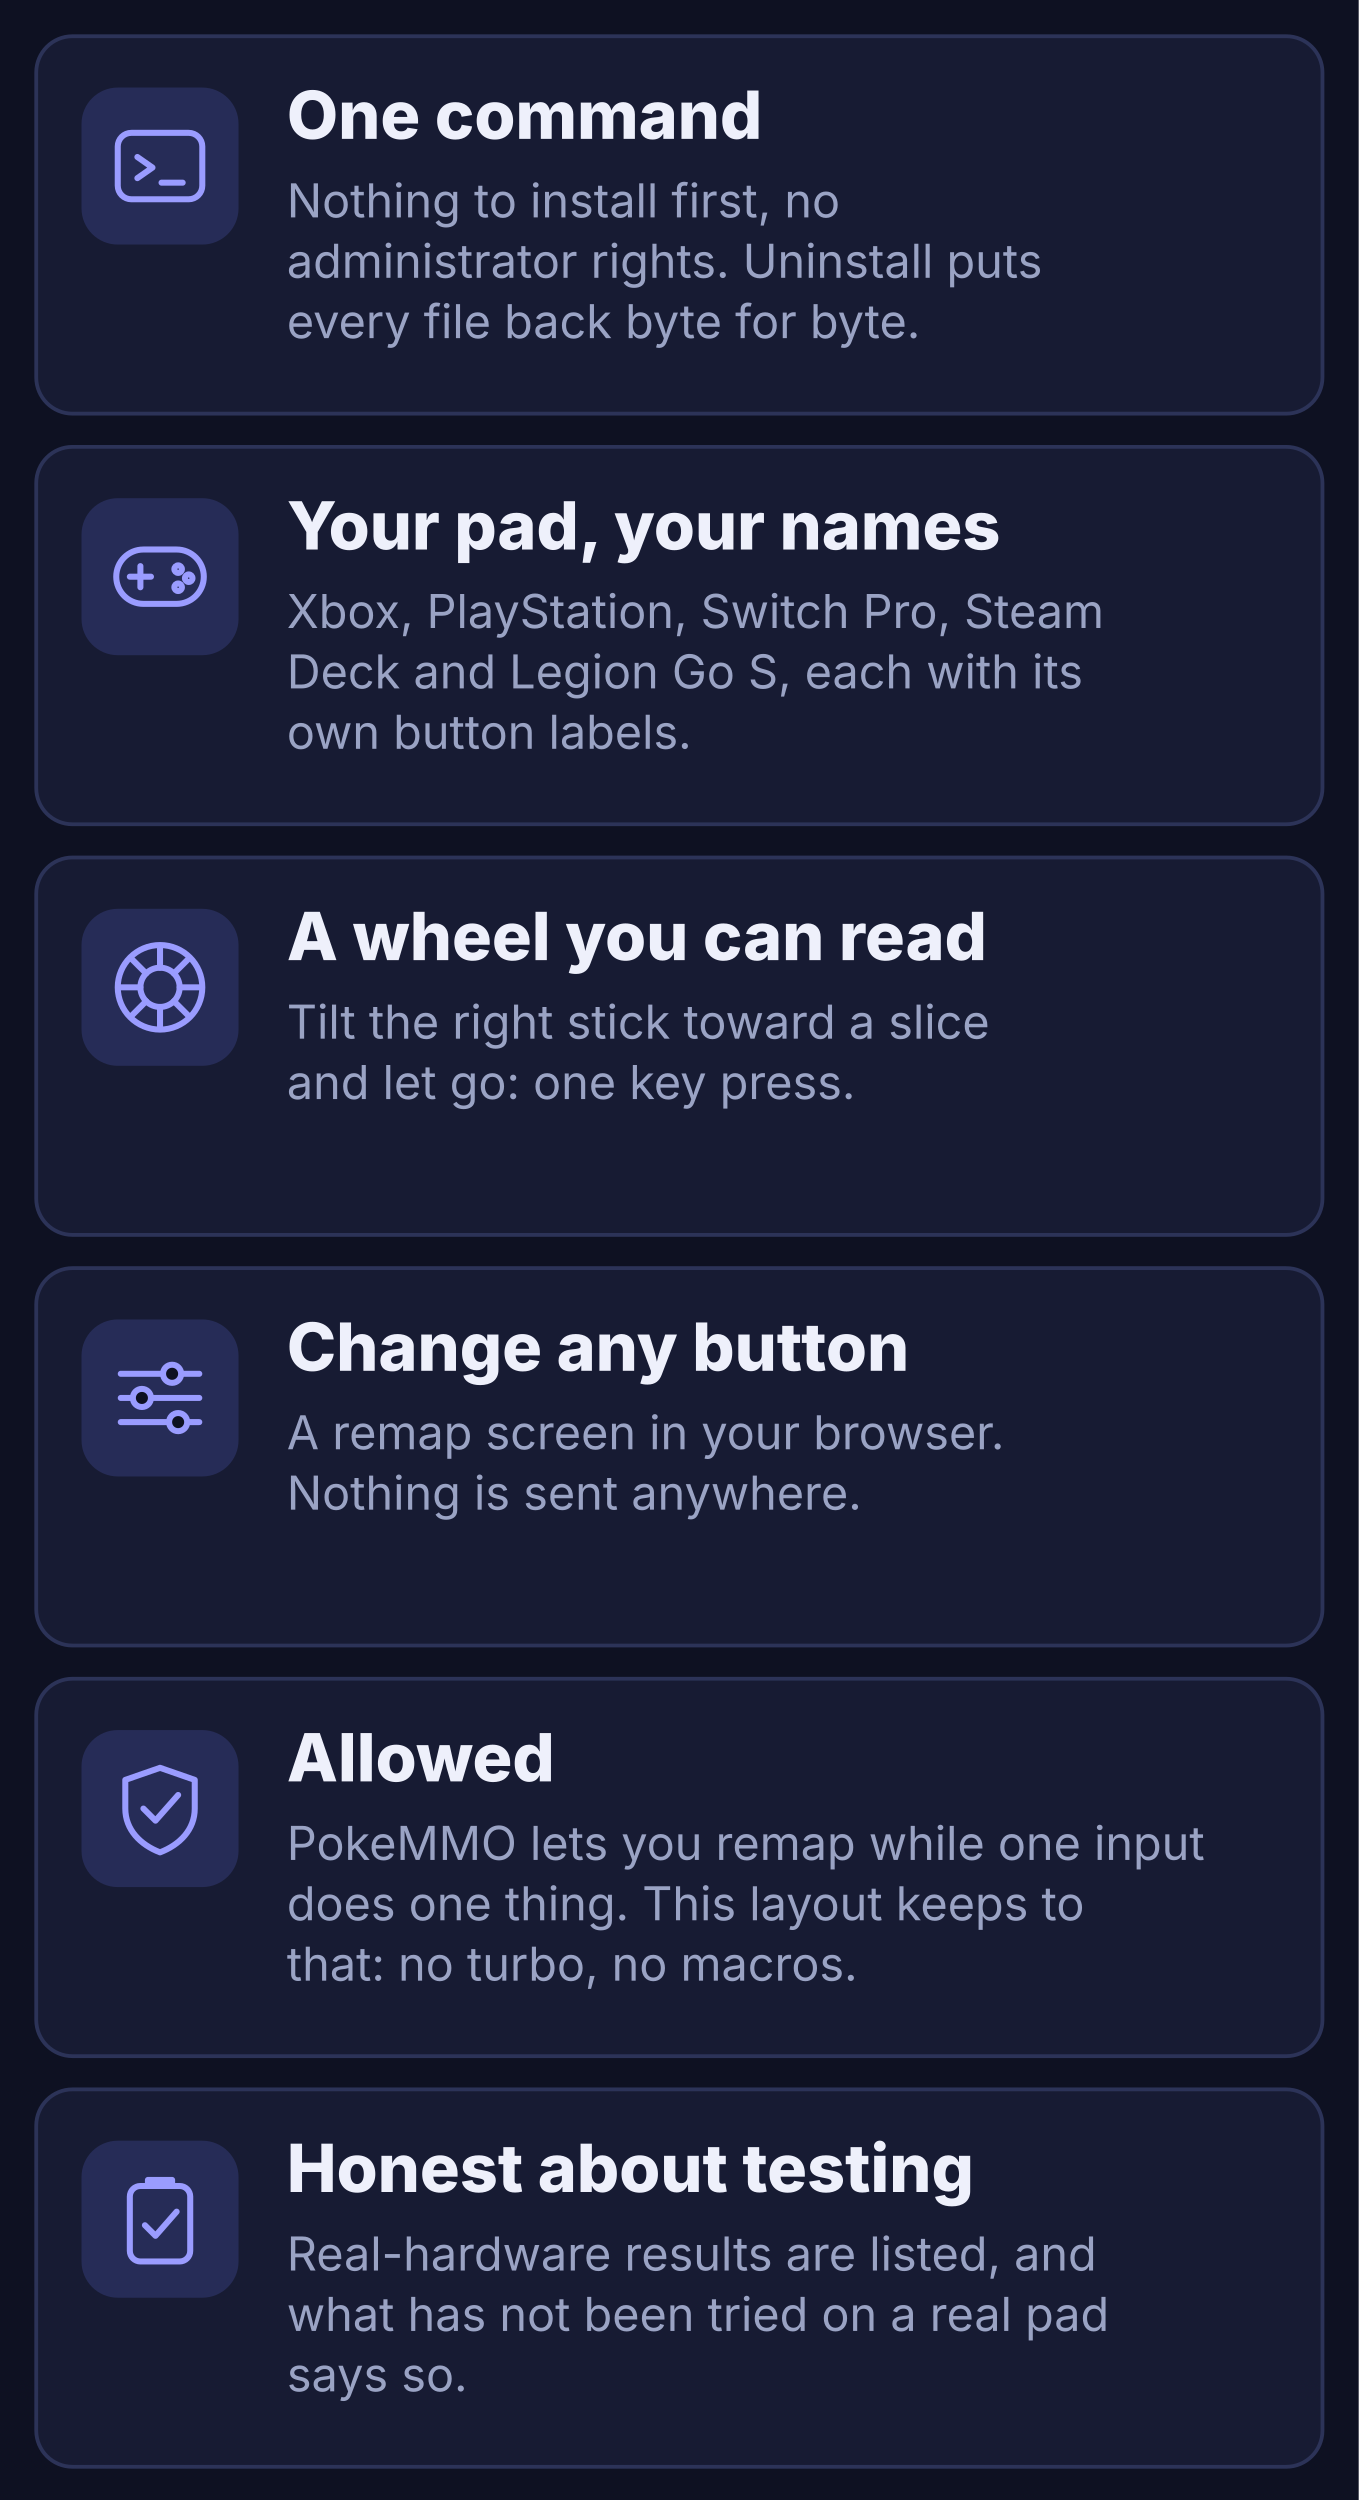
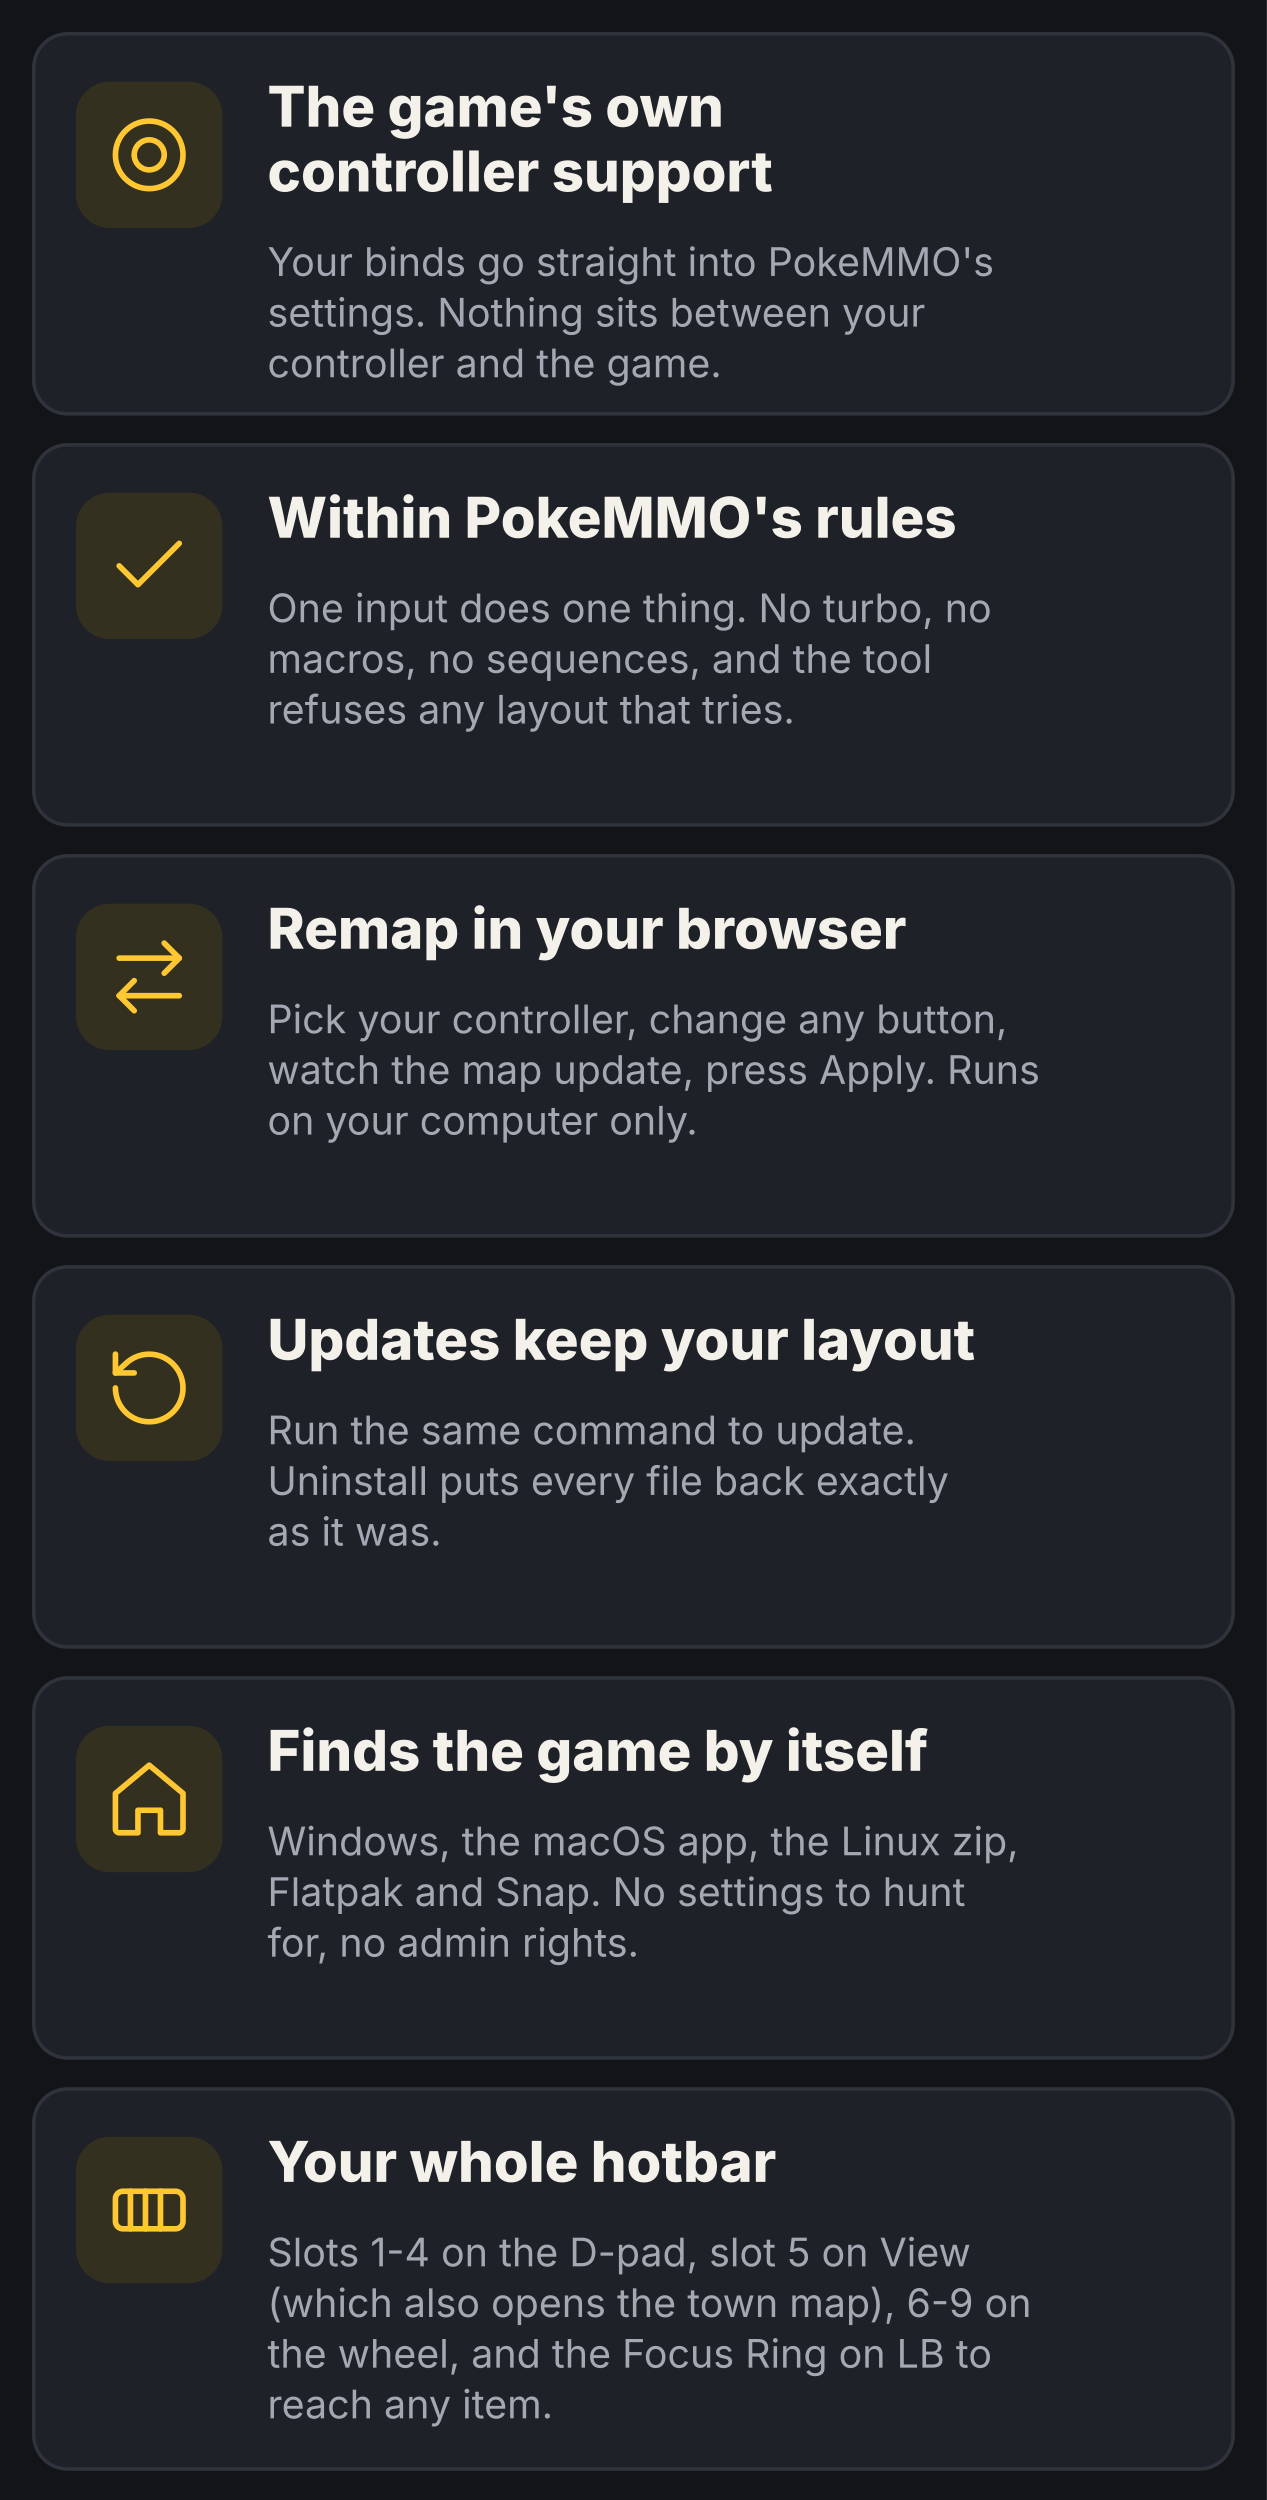
- <svg xmlns="http://www.w3.org/2000/svg" viewBox="0 0 900 1656" width="900" height="1656" role="img" aria-labelledby="t d" font-family="'Segoe UI Variable Display','Segoe UI',Inter,'SF Pro Display',-apple-system,'Helvetica Neue',Arial,sans-serif">
-   <rect width="900" height="1656" fill="#0e1122" />
-   <rect x="24" y="24" width="852" height="250" rx="24" fill="#171b33" stroke="#2c3358" stroke-width="2.5" />
-   <rect x="54" y="58" width="104" height="104" rx="24" fill="#262c57" />
-   <g transform="translate(74,78)">
-     <rect x="4" y="10" width="56" height="44" rx="9" fill="none" stroke="#9a9cff" stroke-width="4" stroke-linecap="round" stroke-linejoin="round" />
-     <path d="M 17,26 L 27,33 L 17,40 M 33,43 H 47" fill="none" stroke="#9a9cff" stroke-width="4" stroke-linecap="round" stroke-linejoin="round" />
+ <svg xmlns="http://www.w3.org/2000/svg" viewBox="0 0 900 1776" width="900" height="1776" role="img" aria-labelledby="t d" font-family="'Bricolage Grotesque','Geist','Segoe UI Variable Display','Segoe UI',Inter,'SF Pro Display',-apple-system,'Helvetica Neue',Arial,sans-serif">
+   <rect width="900" height="1776" fill="#121418" />
+   <rect x="24" y="24" width="852" height="270" rx="24" fill="#1e2127" stroke="#2f333b" stroke-width="2.5" />
+   <rect x="54" y="58" width="104" height="104" rx="24" fill="#34301f" />
+   <g transform="translate(74,78) scale(2.667)" fill="none" stroke="#ffc833" stroke-width="1.5" stroke-linecap="round" stroke-linejoin="round">
+     <path d="M12 3a9 9 0 1 0 0 18 9 9 0 0 0 0-18Z" />
+     <path d="M12 8a4 4 0 1 0 0 8 4 4 0 0 0 0-8Z" />
  </g>
-   <text x="190" y="92" font-size="44" font-weight="800" fill="#eef0fb" text-anchor="start">One command</text>
-   <text x="190" y="144" font-size="31" font-weight="400" fill="#9aa3c4" text-anchor="start">Nothing to install first, no</text>
-   <text x="190" y="184" font-size="31" font-weight="400" fill="#9aa3c4" text-anchor="start">administrator rights. Uninstall puts</text>
-   <text x="190" y="224" font-size="31" font-weight="400" fill="#9aa3c4" text-anchor="start">every file back byte for byte.</text>
-   <rect x="24" y="296" width="852" height="250" rx="24" fill="#171b33" stroke="#2c3358" stroke-width="2.5" />
-   <rect x="54" y="330" width="104" height="104" rx="24" fill="#262c57" />
-   <g transform="translate(74,350)">
-     <rect x="3" y="14" width="58" height="36" rx="18" fill="none" stroke="#9a9cff" stroke-width="4" stroke-linecap="round" stroke-linejoin="round" />
-     <path d="M 19,25 V 39 M 12,32 H 26" fill="none" stroke="#9a9cff" stroke-width="4" stroke-linecap="round" stroke-linejoin="round" />
-     <circle cx="44" cy="27" r="2.5" fill="none" stroke="#9a9cff" stroke-width="4" stroke-linecap="round" stroke-linejoin="round" />
-     <circle cx="51" cy="33" r="2.5" fill="none" stroke="#9a9cff" stroke-width="4" stroke-linecap="round" stroke-linejoin="round" />
-     <circle cx="44" cy="39" r="2.5" fill="none" stroke="#9a9cff" stroke-width="4" stroke-linecap="round" stroke-linejoin="round" />
+   <text x="190" y="90" font-size="40" font-weight="800" fill="#f4f1ea" text-anchor="start">The game's own</text>
+   <text x="190" y="136" font-size="40" font-weight="800" fill="#f4f1ea" text-anchor="start">controller support</text>
+   <text x="190" y="196" font-size="28" font-weight="400" fill="#a3a8b3" text-anchor="start">Your binds go straight into PokeMMO's</text>
+   <text x="190" y="232" font-size="28" font-weight="400" fill="#a3a8b3" text-anchor="start">settings. Nothing sits between your</text>
+   <text x="190" y="268" font-size="28" font-weight="400" fill="#a3a8b3" text-anchor="start">controller and the game.</text>
+   <rect x="24" y="316" width="852" height="270" rx="24" fill="#1e2127" stroke="#2f333b" stroke-width="2.5" />
+   <rect x="54" y="350" width="104" height="104" rx="24" fill="#34301f" />
+   <g transform="translate(74,370) scale(2.667)" fill="none" stroke="#ffc833" stroke-width="1.5" stroke-linecap="round" stroke-linejoin="round">
+     <path d="M20 6 9 17l-5-5" />
  </g>
-   <text x="190" y="364" font-size="44" font-weight="800" fill="#eef0fb" text-anchor="start">Your pad, your names</text>
-   <text x="190" y="416" font-size="31" font-weight="400" fill="#9aa3c4" text-anchor="start">Xbox, PlayStation, Switch Pro, Steam</text>
-   <text x="190" y="456" font-size="31" font-weight="400" fill="#9aa3c4" text-anchor="start">Deck and Legion Go S, each with its</text>
-   <text x="190" y="496" font-size="31" font-weight="400" fill="#9aa3c4" text-anchor="start">own button labels.</text>
-   <rect x="24" y="568" width="852" height="250" rx="24" fill="#171b33" stroke="#2c3358" stroke-width="2.5" />
-   <rect x="54" y="602" width="104" height="104" rx="24" fill="#262c57" />
-   <g transform="translate(74,622)">
-     <circle cx="32" cy="32" r="28" fill="none" stroke="#9a9cff" stroke-width="4" stroke-linecap="round" stroke-linejoin="round" />
-     <circle cx="32" cy="32" r="13" fill="none" stroke="#9a9cff" stroke-width="4" stroke-linecap="round" stroke-linejoin="round" />
-     <path d="M 32.0,19.0 L 32.0,5.0 M 41.2,22.8 L 51.1,12.9 M 45.0,32.0 L 59.0,32.0 M 41.2,41.2 L 51.1,51.1 M 32.0,45.0 L 32.0,59.0 M 22.8,41.2 L 12.9,51.1 M 19.0,32.0 L 5.0,32.0 M 22.8,22.8 L 12.9,12.9 " fill="none" stroke="#9a9cff" stroke-width="4" stroke-linecap="round" stroke-linejoin="round" />
+   <text x="190" y="382" font-size="40" font-weight="800" fill="#f4f1ea" text-anchor="start">Within PokeMMO's rules</text>
+   <text x="190" y="442" font-size="28" font-weight="400" fill="#a3a8b3" text-anchor="start">One input does one thing. No turbo, no</text>
+   <text x="190" y="478" font-size="28" font-weight="400" fill="#a3a8b3" text-anchor="start">macros, no sequences, and the tool</text>
+   <text x="190" y="514" font-size="28" font-weight="400" fill="#a3a8b3" text-anchor="start">refuses any layout that tries.</text>
+   <rect x="24" y="608" width="852" height="270" rx="24" fill="#1e2127" stroke="#2f333b" stroke-width="2.5" />
+   <rect x="54" y="642" width="104" height="104" rx="24" fill="#34301f" />
+   <g transform="translate(74,662) scale(2.667)" fill="none" stroke="#ffc833" stroke-width="1.5" stroke-linecap="round" stroke-linejoin="round">
+     <path d="m16 3 4 4-4 4" />
+     <path d="M20 7H4" />
+     <path d="m8 21-4-4 4-4" />
+     <path d="M4 17h16" />
  </g>
-   <text x="190" y="636" font-size="44" font-weight="800" fill="#eef0fb" text-anchor="start">A wheel you can read</text>
-   <text x="190" y="688" font-size="31" font-weight="400" fill="#9aa3c4" text-anchor="start">Tilt the right stick toward a slice</text>
-   <text x="190" y="728" font-size="31" font-weight="400" fill="#9aa3c4" text-anchor="start">and let go: one key press.</text>
-   <rect x="24" y="840" width="852" height="250" rx="24" fill="#171b33" stroke="#2c3358" stroke-width="2.5" />
-   <rect x="54" y="874" width="104" height="104" rx="24" fill="#262c57" />
-   <g transform="translate(74,894)">
-     <path d="M 6,16 H 58 M 6,32 H 58 M 6,48 H 58" fill="none" stroke="#9a9cff" stroke-width="4" stroke-linecap="round" stroke-linejoin="round" />
-     <circle cx="40" cy="16" r="6" fill="#0e1122" stroke="#9a9cff" stroke-width="4" />
-     <circle cx="20" cy="32" r="6" fill="#0e1122" stroke="#9a9cff" stroke-width="4" />
-     <circle cx="44" cy="48" r="6" fill="#0e1122" stroke="#9a9cff" stroke-width="4" />
+   <text x="190" y="674" font-size="40" font-weight="800" fill="#f4f1ea" text-anchor="start">Remap in your browser</text>
+   <text x="190" y="734" font-size="28" font-weight="400" fill="#a3a8b3" text-anchor="start">Pick your controller, change any button,</text>
+   <text x="190" y="770" font-size="28" font-weight="400" fill="#a3a8b3" text-anchor="start">watch the map update, press Apply. Runs</text>
+   <text x="190" y="806" font-size="28" font-weight="400" fill="#a3a8b3" text-anchor="start">on your computer only.</text>
+   <rect x="24" y="900" width="852" height="270" rx="24" fill="#1e2127" stroke="#2f333b" stroke-width="2.5" />
+   <rect x="54" y="934" width="104" height="104" rx="24" fill="#34301f" />
+   <g transform="translate(74,954) scale(2.667)" fill="none" stroke="#ffc833" stroke-width="1.5" stroke-linecap="round" stroke-linejoin="round">
+     <path d="M3 12a9 9 0 1 0 3-6.7L3 8" />
+     <path d="M3 3v5h5" />
  </g>
-   <text x="190" y="908" font-size="44" font-weight="800" fill="#eef0fb" text-anchor="start">Change any button</text>
-   <text x="190" y="960" font-size="31" font-weight="400" fill="#9aa3c4" text-anchor="start">A remap screen in your browser.</text>
-   <text x="190" y="1000" font-size="31" font-weight="400" fill="#9aa3c4" text-anchor="start">Nothing is sent anywhere.</text>
-   <rect x="24" y="1112" width="852" height="250" rx="24" fill="#171b33" stroke="#2c3358" stroke-width="2.5" />
-   <rect x="54" y="1146" width="104" height="104" rx="24" fill="#262c57" />
-   <g transform="translate(74,1166)">
-     <path d="M 32,5 L 55,13 V 32 C 55,46 45,56 32,61 C 19,56 9,46 9,32 V 13 Z" fill="none" stroke="#9a9cff" stroke-width="4" stroke-linecap="round" stroke-linejoin="round" />
-     <path d="M 21,32 L 29,40 L 44,23" fill="none" stroke="#9a9cff" stroke-width="4" stroke-linecap="round" stroke-linejoin="round" />
+   <text x="190" y="966" font-size="40" font-weight="800" fill="#f4f1ea" text-anchor="start">Updates keep your layout</text>
+   <text x="190" y="1026" font-size="28" font-weight="400" fill="#a3a8b3" text-anchor="start">Run the same command to update.</text>
+   <text x="190" y="1062" font-size="28" font-weight="400" fill="#a3a8b3" text-anchor="start">Uninstall puts every file back exactly</text>
+   <text x="190" y="1098" font-size="28" font-weight="400" fill="#a3a8b3" text-anchor="start">as it was.</text>
+   <rect x="24" y="1192" width="852" height="270" rx="24" fill="#1e2127" stroke="#2f333b" stroke-width="2.5" />
+   <rect x="54" y="1226" width="104" height="104" rx="24" fill="#34301f" />
+   <g transform="translate(74,1246) scale(2.667)" fill="none" stroke="#ffc833" stroke-width="1.5" stroke-linecap="round" stroke-linejoin="round">
+     <path d="M3 10.5 12 3l9 7.5V20a1 1 0 0 1-1 1h-5v-6h-6v6H4a1 1 0 0 1-1-1Z" />
  </g>
-   <text x="190" y="1180" font-size="44" font-weight="800" fill="#eef0fb" text-anchor="start">Allowed</text>
-   <text x="190" y="1232" font-size="31" font-weight="400" fill="#9aa3c4" text-anchor="start">PokeMMO lets you remap while one input</text>
-   <text x="190" y="1272" font-size="31" font-weight="400" fill="#9aa3c4" text-anchor="start">does one thing. This layout keeps to</text>
-   <text x="190" y="1312" font-size="31" font-weight="400" fill="#9aa3c4" text-anchor="start">that: no turbo, no macros.</text>
-   <rect x="24" y="1384" width="852" height="250" rx="24" fill="#171b33" stroke="#2c3358" stroke-width="2.5" />
-   <rect x="54" y="1418" width="104" height="104" rx="24" fill="#262c57" />
-   <g transform="translate(74,1438)">
-     <rect x="12" y="10" width="40" height="50" rx="7" fill="none" stroke="#9a9cff" stroke-width="4" stroke-linecap="round" stroke-linejoin="round" />
-     <path d="M 24,10 V 6 H 40 V 10" fill="none" stroke="#9a9cff" stroke-width="4" stroke-linecap="round" stroke-linejoin="round" />
-     <path d="M 22,36 L 29,43 L 43,27" fill="none" stroke="#9a9cff" stroke-width="4" stroke-linecap="round" stroke-linejoin="round" />
+   <text x="190" y="1258" font-size="40" font-weight="800" fill="#f4f1ea" text-anchor="start">Finds the game by itself</text>
+   <text x="190" y="1318" font-size="28" font-weight="400" fill="#a3a8b3" text-anchor="start">Windows, the macOS app, the Linux zip,</text>
+   <text x="190" y="1354" font-size="28" font-weight="400" fill="#a3a8b3" text-anchor="start">Flatpak and Snap. No settings to hunt</text>
+   <text x="190" y="1390" font-size="28" font-weight="400" fill="#a3a8b3" text-anchor="start">for, no admin rights.</text>
+   <rect x="24" y="1484" width="852" height="270" rx="24" fill="#1e2127" stroke="#2f333b" stroke-width="2.5" />
+   <rect x="54" y="1518" width="104" height="104" rx="24" fill="#34301f" />
+   <g transform="translate(74,1538) scale(2.667)" fill="none" stroke="#ffc833" stroke-width="1.5" stroke-linecap="round" stroke-linejoin="round">
+     <rect x="3" y="7" width="18" height="10" rx="2" />
+     <path d="M7 7v10M11 7v10M15 7v10" />
  </g>
-   <text x="190" y="1452" font-size="44" font-weight="800" fill="#eef0fb" text-anchor="start">Honest about testing</text>
-   <text x="190" y="1504" font-size="31" font-weight="400" fill="#9aa3c4" text-anchor="start">Real-hardware results are listed, and</text>
-   <text x="190" y="1544" font-size="31" font-weight="400" fill="#9aa3c4" text-anchor="start">what has not been tried on a real pad</text>
-   <text x="190" y="1584" font-size="31" font-weight="400" fill="#9aa3c4" text-anchor="start">says so.</text>
+   <text x="190" y="1550" font-size="40" font-weight="800" fill="#f4f1ea" text-anchor="start">Your whole hotbar</text>
+   <text x="190" y="1610" font-size="28" font-weight="400" fill="#a3a8b3" text-anchor="start">Slots 1-4 on the D-pad, slot 5 on View</text>
+   <text x="190" y="1646" font-size="28" font-weight="400" fill="#a3a8b3" text-anchor="start">(which also opens the town map), 6-9 on</text>
+   <text x="190" y="1682" font-size="28" font-weight="400" fill="#a3a8b3" text-anchor="start">the wheel, and the Focus Ring on LB to</text>
+   <text x="190" y="1718" font-size="28" font-weight="400" fill="#a3a8b3" text-anchor="start">reach any item.</text>
</svg>
